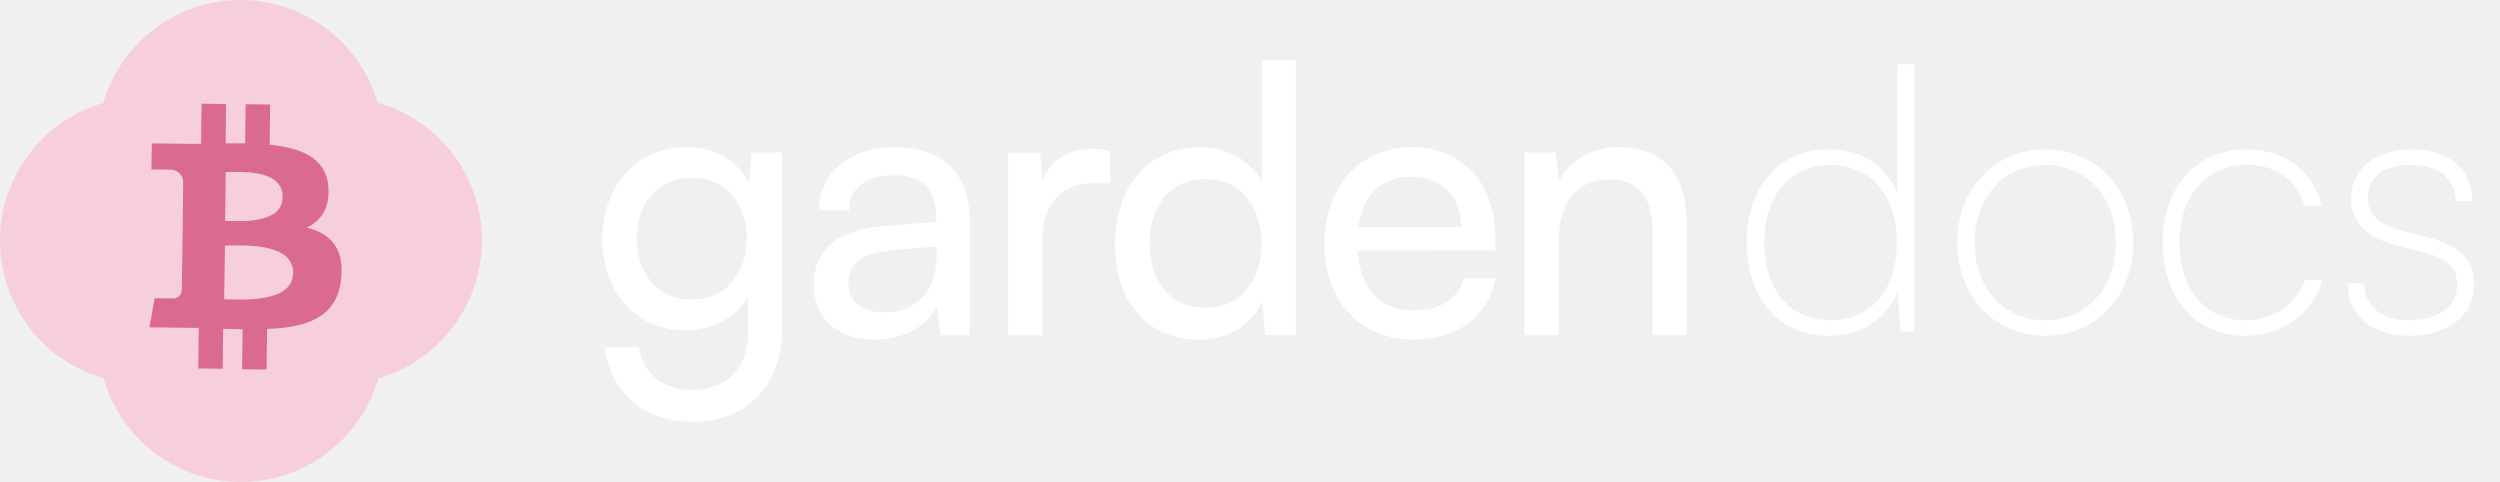
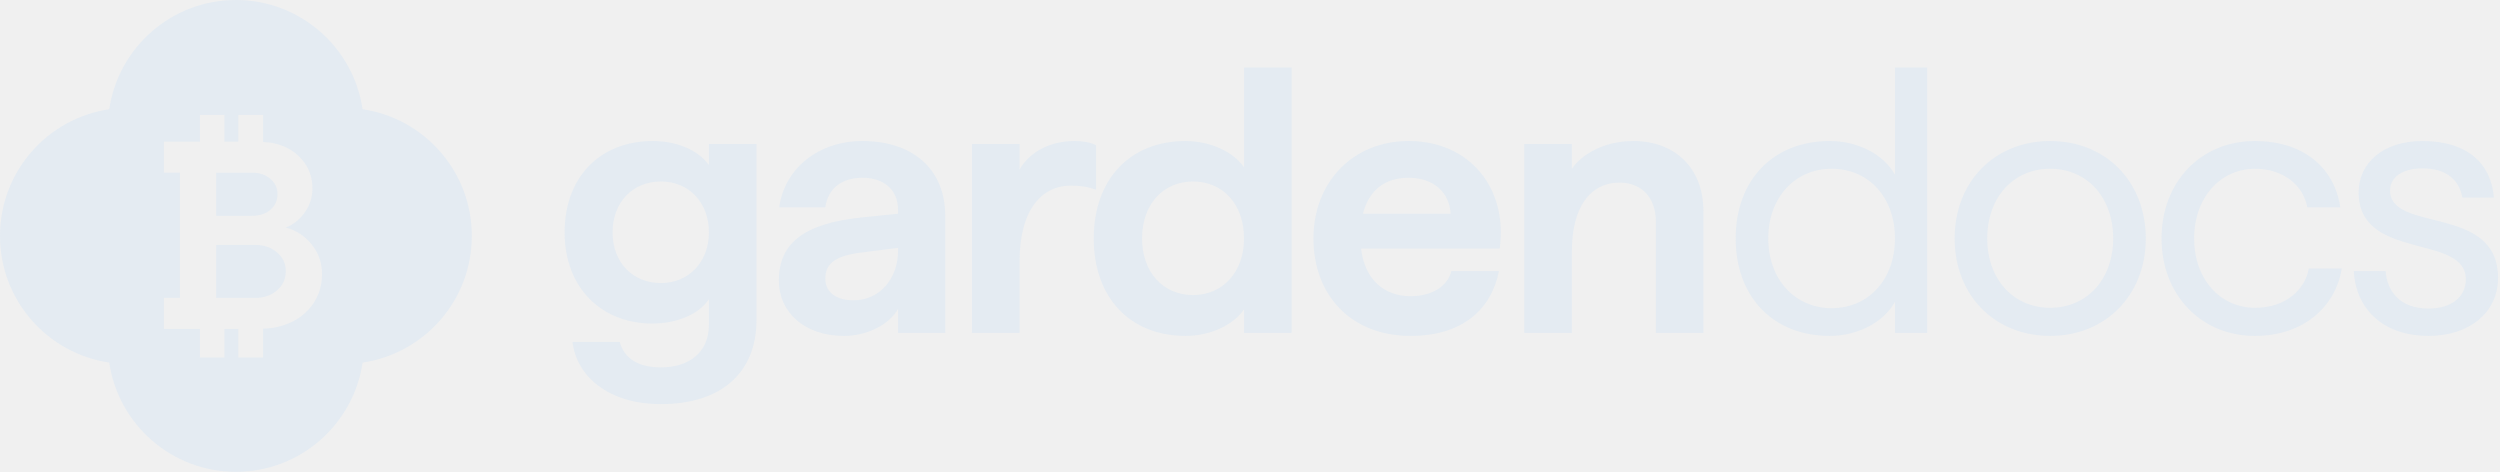
- <svg xmlns="http://www.w3.org/2000/svg" width="166" height="32" viewBox="0 0 166 32" fill="none">
-   <g clip-path="url(#clip0_17057_12991)">
-     <path fill-rule="evenodd" clip-rule="evenodd" d="M15.975 0C20.285 0 23.925 2.878 25.082 6.821C29.073 7.945 31.999 11.617 31.999 15.974C31.999 20.316 29.094 23.977 25.125 25.115C23.988 29.091 20.332 32.001 15.998 32.001C11.664 32.001 8.008 29.091 6.872 25.115C2.904 23.976 0 20.315 0 15.974C0 11.637 2.9 7.978 6.863 6.836C8.015 2.886 11.659 0 15.975 0Z" fill="#F7CFDB" />
-     <path d="M18.765 13.093C18.742 14.924 15.866 14.676 14.95 14.665L14.989 11.424C15.905 11.435 18.788 11.18 18.765 13.093ZM19.457 18.143C19.433 20.157 15.986 19.886 14.885 19.872L14.941 16.302C16.039 16.317 19.494 16.042 19.468 18.146L19.457 18.143ZM21.81 12.407C21.651 10.482 19.999 9.82 17.906 9.607L17.938 6.941L16.313 6.92L16.281 9.517C15.856 9.512 15.42 9.515 14.986 9.519L15.004 6.908L13.383 6.882L13.351 9.546C12.998 9.551 12.653 9.551 12.317 9.548L10.079 9.519L10.058 11.255C10.058 11.255 11.261 11.247 11.234 11.27C11.689 11.218 12.101 11.54 12.161 11.993L12.133 15.021C12.19 15.022 12.248 15.026 12.304 15.034L12.133 15.033L12.072 19.287C12.045 19.605 11.767 19.841 11.449 19.817C11.474 19.823 10.27 19.801 10.27 19.801L9.923 21.735L12.036 21.761L13.198 21.772L13.167 24.466L14.79 24.486L14.813 21.832C15.244 21.849 15.678 21.857 16.109 21.861L16.075 24.519L17.698 24.539L17.735 21.846C20.47 21.724 22.384 21.059 22.652 18.5C22.866 16.438 21.914 15.507 20.373 15.115C21.321 14.648 21.923 13.813 21.799 12.404L21.81 12.407Z" fill="#DB6A93" />
-     <path d="M103.509 22.247H101.234V10.123H103.292L103.534 11.982C104.284 10.594 105.784 9.775 107.454 9.775C110.576 9.775 112.004 11.734 112.004 14.834V22.247H109.729V15.354C109.729 12.899 108.616 11.908 106.873 11.908C104.744 11.908 103.509 13.47 103.509 15.825V22.247Z" fill="white" />
-     <path d="M93.826 22.545C90.341 22.545 87.945 19.966 87.945 16.197C87.945 12.404 90.293 9.775 93.73 9.775C97.094 9.775 99.296 12.156 99.296 15.751V16.619L90.148 16.643C90.317 19.197 91.624 20.611 93.875 20.611C95.641 20.611 96.803 19.867 97.19 18.478H99.32C98.739 21.082 96.755 22.545 93.826 22.545ZM93.73 11.734C91.745 11.734 90.487 12.949 90.196 15.081H97.021C97.021 13.073 95.738 11.734 93.73 11.734Z" fill="white" />
-     <path d="M79.557 22.546C76.12 22.546 74.039 19.918 74.039 16.224C74.039 12.505 76.145 9.777 79.654 9.777C81.469 9.777 82.994 10.595 83.792 12.083V4H86.043V22.249H84.01L83.817 20.042C83.042 21.703 81.445 22.546 79.557 22.546ZM80.017 20.439C82.34 20.439 83.768 18.678 83.768 16.149C83.768 13.67 82.34 11.885 80.017 11.885C77.694 11.885 76.338 13.67 76.338 16.149C76.338 18.654 77.694 20.439 80.017 20.439Z" fill="white" />
-     <path d="M73.714 10.026V12.158H72.698C70.543 12.158 69.213 13.497 69.213 15.828V22.25H66.938V10.15H69.067L69.213 11.985C69.697 10.72 70.882 9.877 72.504 9.877C72.915 9.877 73.254 9.927 73.714 10.026Z" fill="white" />
-     <path d="M58.073 22.545C55.532 22.545 54.031 21.082 54.031 18.875C54.031 16.643 55.653 15.255 58.436 15.032L62.163 14.734V14.387C62.163 12.354 60.977 11.635 59.38 11.635C57.468 11.635 56.379 12.503 56.379 13.966H54.394C54.394 11.437 56.427 9.775 59.477 9.775C62.405 9.775 64.39 11.362 64.39 14.635V22.247H62.453L62.211 20.288C61.606 21.677 59.985 22.545 58.073 22.545ZM58.726 20.735C60.88 20.735 62.187 19.297 62.187 17.015V16.371L59.162 16.619C57.153 16.817 56.33 17.61 56.33 18.801C56.33 20.09 57.25 20.735 58.726 20.735Z" fill="white" />
-     <path d="M40 15.877C40 12.455 42.154 9.777 45.591 9.777C47.502 9.777 48.979 10.67 49.729 12.182L49.898 10.124H51.931V21.753C51.931 25.572 49.632 28.001 46.002 28.001C42.783 28.001 40.581 26.142 40.145 23.067H42.42C42.711 24.852 44.017 25.894 46.002 25.894C48.229 25.894 49.681 24.406 49.681 22.1V19.67C48.906 21.084 47.357 21.927 45.494 21.927C42.13 21.927 40 19.274 40 15.877ZM42.275 15.827C42.275 18.108 43.654 19.894 45.881 19.894C48.18 19.894 49.584 18.207 49.584 15.827C49.584 13.496 48.229 11.81 45.905 11.81C43.63 11.81 42.275 13.596 42.275 15.827Z" fill="white" />
-     <path d="M121.409 22.295C117.947 22.295 115.982 19.593 115.982 16.107C115.982 12.62 117.947 9.919 121.409 9.919C123.496 9.919 125.117 10.852 125.976 12.767V4.271H127.106V22H126.197L126.026 19.348C125.142 21.362 123.447 22.295 121.409 22.295ZM121.532 21.263C124.356 21.263 125.952 19.102 125.952 16.107C125.952 13.135 124.356 10.95 121.532 10.95C118.732 10.95 117.136 13.135 117.136 16.107C117.136 19.102 118.732 21.263 121.532 21.263ZM129.963 16.107C129.963 12.546 132.443 9.919 135.807 9.919C139.171 9.919 141.651 12.546 141.651 16.107C141.651 19.667 139.171 22.295 135.807 22.295C132.443 22.295 129.963 19.667 129.963 16.107ZM131.117 16.107C131.117 19.127 133.057 21.263 135.807 21.263C138.557 21.263 140.497 19.127 140.497 16.107C140.497 13.086 138.557 10.95 135.807 10.95C133.057 10.95 131.117 13.086 131.117 16.107ZM143.607 16.156C143.607 12.423 145.817 9.919 149.206 9.919C151.735 9.919 153.626 11.416 154.166 13.651H153.012C152.521 11.908 150.95 10.925 149.206 10.925C146.579 10.925 144.712 12.939 144.712 16.131C144.712 19.176 146.431 21.263 149.059 21.263C150.95 21.263 152.521 20.183 153.061 18.587H154.216C153.577 20.821 151.564 22.295 149.059 22.295C145.817 22.295 143.607 19.839 143.607 16.156ZM155.881 18.808H156.986C156.986 20.33 158.116 21.263 159.933 21.263C161.922 21.263 163.15 20.379 163.15 18.93C163.15 17.776 162.585 17.187 161.063 16.794L159.074 16.279C157.06 15.763 156.102 14.633 156.102 13.184C156.102 11.22 157.723 9.919 160.154 9.919C162.585 9.919 164.107 11.22 164.181 13.356H163.076C163.002 11.834 161.922 10.95 160.154 10.95C158.263 10.95 157.232 11.736 157.232 13.184C157.232 14.191 157.919 14.903 159.344 15.272L161.308 15.787C163.371 16.328 164.279 17.285 164.279 18.93C164.279 20.944 162.56 22.295 159.982 22.295C157.477 22.295 155.881 20.944 155.881 18.808Z" fill="white" />
+ <svg xmlns="http://www.w3.org/2000/svg" width="3905" height="737" viewBox="0 0 3905 737" fill="none">
+   <g clip-path="url(#clip0_468_126)">
+     <path d="M368.5 0C468.983 4.39224e-06 552.157 74.102 566.359 170.64C662.898 184.841 737 268.017 737 368.5C737 468.983 662.898 552.158 566.359 566.359C552.158 662.898 468.983 737 368.5 737C268.017 737 184.841 662.898 170.64 566.359C74.102 552.157 0 468.983 0 368.5C0 268.017 74.102 184.842 170.64 170.64C184.842 74.102 268.017 -4.39224e-06 368.5 0ZM312.301 179.5V221.288L256 221.289V269.759H281V465.32H256V513.79L312.301 513.791V558.5H350.601V513.791H372.199V558.5H410.85V513.336C416.216 513.086 421.606 512.704 425.945 512.119C449.27 508.219 467.874 498.748 481.758 483.705C495.919 468.384 503 449.718 503 427.711C503 410.44 497.585 395.118 486.756 381.747C475.927 368.376 462.46 359.6 446.354 355.422C458.017 350.965 467.874 343.164 475.927 332.021C483.979 320.6 488.006 308.203 488.006 294.831C488.006 276.445 482.313 260.985 470.929 248.449C459.822 235.635 444.827 227.277 425.945 223.377C421.704 222.628 416.283 222.144 410.85 221.832V179.5H372.199V221.288H350.601V179.5H312.301ZM398.456 382.582C412.339 382.582 423.724 386.482 432.609 394.282C441.773 401.804 446.354 411.555 446.354 423.533C446.354 435.79 441.772 445.819 432.609 453.619C423.724 461.419 412.339 465.319 398.456 465.319H337.646V382.582H398.456ZM394.291 269.76C405.676 269.76 414.978 272.964 422.197 279.371C429.694 285.5 433.442 293.439 433.442 303.188C433.442 313.217 429.694 321.436 422.197 327.843C414.978 333.971 405.676 337.035 394.291 337.035H337.646V269.76H394.291Z" fill="#E4EBF2" />
+     <path d="M1032.36 631.227C950.407 631.227 900.648 587.907 894.209 534.05H967.969C975.58 561.564 998.996 573.857 1032.36 573.857C1075.68 573.857 1107.3 551.026 1107.3 507.121V467.314C1092.07 490.73 1057.54 505.365 1018.9 505.365C939.285 505.365 881.915 449.166 881.915 363.112C881.915 275.301 938.699 220.273 1019.48 220.273C1058.12 220.273 1090.9 234.908 1107.3 257.739V224.957H1181.64V499.511C1181.64 583.809 1124.86 631.227 1032.36 631.227ZM1032.36 442.141C1075.68 442.141 1107.3 409.359 1107.3 363.112C1107.3 315.694 1075.68 283.497 1032.36 283.497C988.459 283.497 956.847 315.694 956.847 363.112C956.847 409.944 988.459 442.141 1032.36 442.141ZM1318.41 524.683C1255.77 524.683 1216.55 487.217 1216.55 438.044C1216.55 380.089 1255.77 349.062 1345.34 339.696L1402.71 333.842V327.402C1402.71 296.376 1380.46 277.643 1347.1 277.643C1316.07 277.643 1293.24 293.449 1289.14 323.89H1217.14C1225.33 263.008 1278.6 220.273 1347.1 220.273C1423.2 220.273 1476.47 261.837 1476.47 337.354V520H1402.71V482.534C1389.83 505.95 1355.88 524.683 1318.41 524.683ZM1402.71 387.113L1348.27 394.138C1306.7 398.821 1289.14 410.53 1289.14 435.116C1289.14 456.776 1306.7 469.07 1333.05 469.07C1375.2 469.07 1402.71 433.946 1402.71 391.797V387.113ZM1518.21 520V224.957H1592.55V264.764C1608.95 236.665 1640.56 220.273 1678.61 220.273C1691.49 220.273 1702.02 222.03 1711.98 226.713V296.376C1697.34 291.107 1685.63 289.936 1672.17 289.936C1629.43 289.936 1592.55 325.061 1592.55 408.188V520H1518.21ZM1851.83 524.683C1765.19 524.683 1708.41 464.972 1708.41 372.478C1708.41 279.985 1765.19 220.273 1851.83 220.273C1890.47 220.273 1926.76 237.25 1943.16 261.252V105.534H2017.5V520H1943.16V483.12C1926.76 507.707 1890.47 524.683 1851.83 524.683ZM1863.54 460.874C1910.37 460.874 1943.16 424.579 1943.16 372.478C1943.16 319.207 1910.37 283.497 1863.54 283.497C1816.71 283.497 1783.93 319.207 1783.93 372.478C1783.93 425.165 1816.71 460.874 1863.54 460.874ZM2203.23 524.683C2110.73 524.683 2051.61 461.46 2051.61 372.478C2051.61 283.497 2114.24 220.273 2200.3 220.273C2296.3 220.273 2355.43 294.62 2342.55 388.284H2125.95C2131.81 437.458 2162.83 462.63 2203.23 462.63C2239.52 462.63 2261.77 445.068 2267.03 423.408H2341.38C2329.67 482.534 2285.18 524.683 2203.23 524.683ZM2128.88 333.842H2265.86C2264.11 299.888 2238.35 277.643 2200.3 277.643C2163.42 277.643 2138.25 296.961 2128.88 333.842ZM2380.96 520V224.957H2455.31V263.593C2470.53 241.348 2505.07 220.273 2551.32 220.273C2615.13 220.273 2660.79 261.252 2660.79 330.329V520H2586.44V346.135C2586.44 308.084 2563.61 285.253 2529.66 285.253C2483.41 285.253 2455.31 324.475 2455.31 391.797V520H2380.96ZM2858.06 524.683C2769.66 524.683 2711.12 463.801 2711.12 372.478C2711.12 281.155 2769.66 220.273 2858.06 220.273C2901.38 220.273 2942.36 240.762 2959.92 272.96V105.534H3010.26V520H2959.92V471.412C2942.36 503.609 2901.38 524.683 2858.06 524.683ZM2860.99 481.363C2918.94 481.363 2959.92 436.287 2959.92 372.478C2959.92 308.084 2918.94 263.593 2860.99 263.593C2804.2 263.593 2762.05 308.084 2762.05 372.478C2762.05 436.873 2804.2 481.363 2860.99 481.363ZM3202.43 524.683C3115.79 524.683 3053.15 461.46 3053.15 372.478C3053.15 283.497 3115.79 220.273 3202.43 220.273C3289.07 220.273 3351.71 283.497 3351.71 372.478C3351.71 461.46 3288.48 524.683 3202.43 524.683ZM3202.43 480.778C3259.8 480.778 3300.78 436.287 3300.78 372.478C3300.78 308.084 3259.8 263.593 3202.43 263.593C3145.06 263.593 3104.08 308.084 3104.08 372.478C3104.08 436.287 3145.06 480.778 3202.43 480.778ZM3522.08 524.683C3437.78 524.683 3376.31 460.289 3376.31 372.478C3376.31 284.082 3437.78 220.273 3522.08 220.273C3595.84 220.273 3646.18 260.081 3655.55 323.89H3604.03C3597.59 288.18 3564.81 263.593 3522.66 263.593C3468.22 263.593 3427.24 308.669 3427.24 372.478C3427.24 435.702 3467.63 480.778 3522.66 480.778C3570.66 480.778 3600.52 452.093 3606.37 419.311H3657.89C3648.52 477.851 3599.35 524.683 3522.08 524.683ZM3793.63 524.683C3719.87 524.683 3679.48 480.193 3676.55 423.408H3726.31C3728.65 454.435 3747.97 481.949 3793.63 481.949C3827.58 481.949 3851.59 464.972 3851.59 436.287C3851.59 364.283 3684.16 408.188 3684.16 300.474C3684.16 254.812 3722.21 220.273 3783.68 220.273C3854.51 220.273 3891.39 255.983 3895.49 308.669H3846.32C3841.05 281.155 3821.73 263.008 3783.68 263.008C3755.58 263.008 3733.33 274.716 3733.33 297.547C3733.33 364.283 3901.93 318.621 3901.93 433.946C3901.93 488.974 3856.27 524.683 3793.63 524.683Z" fill="#E4EBF2" />
  </g>
  <defs>
-     <clipPath id="clip0_17057_12991">
-       <rect width="166" height="32" fill="white" />
+     <clipPath id="clip0_468_126">
+       <rect width="3905" height="737" fill="white" />
    </clipPath>
  </defs>
</svg>
